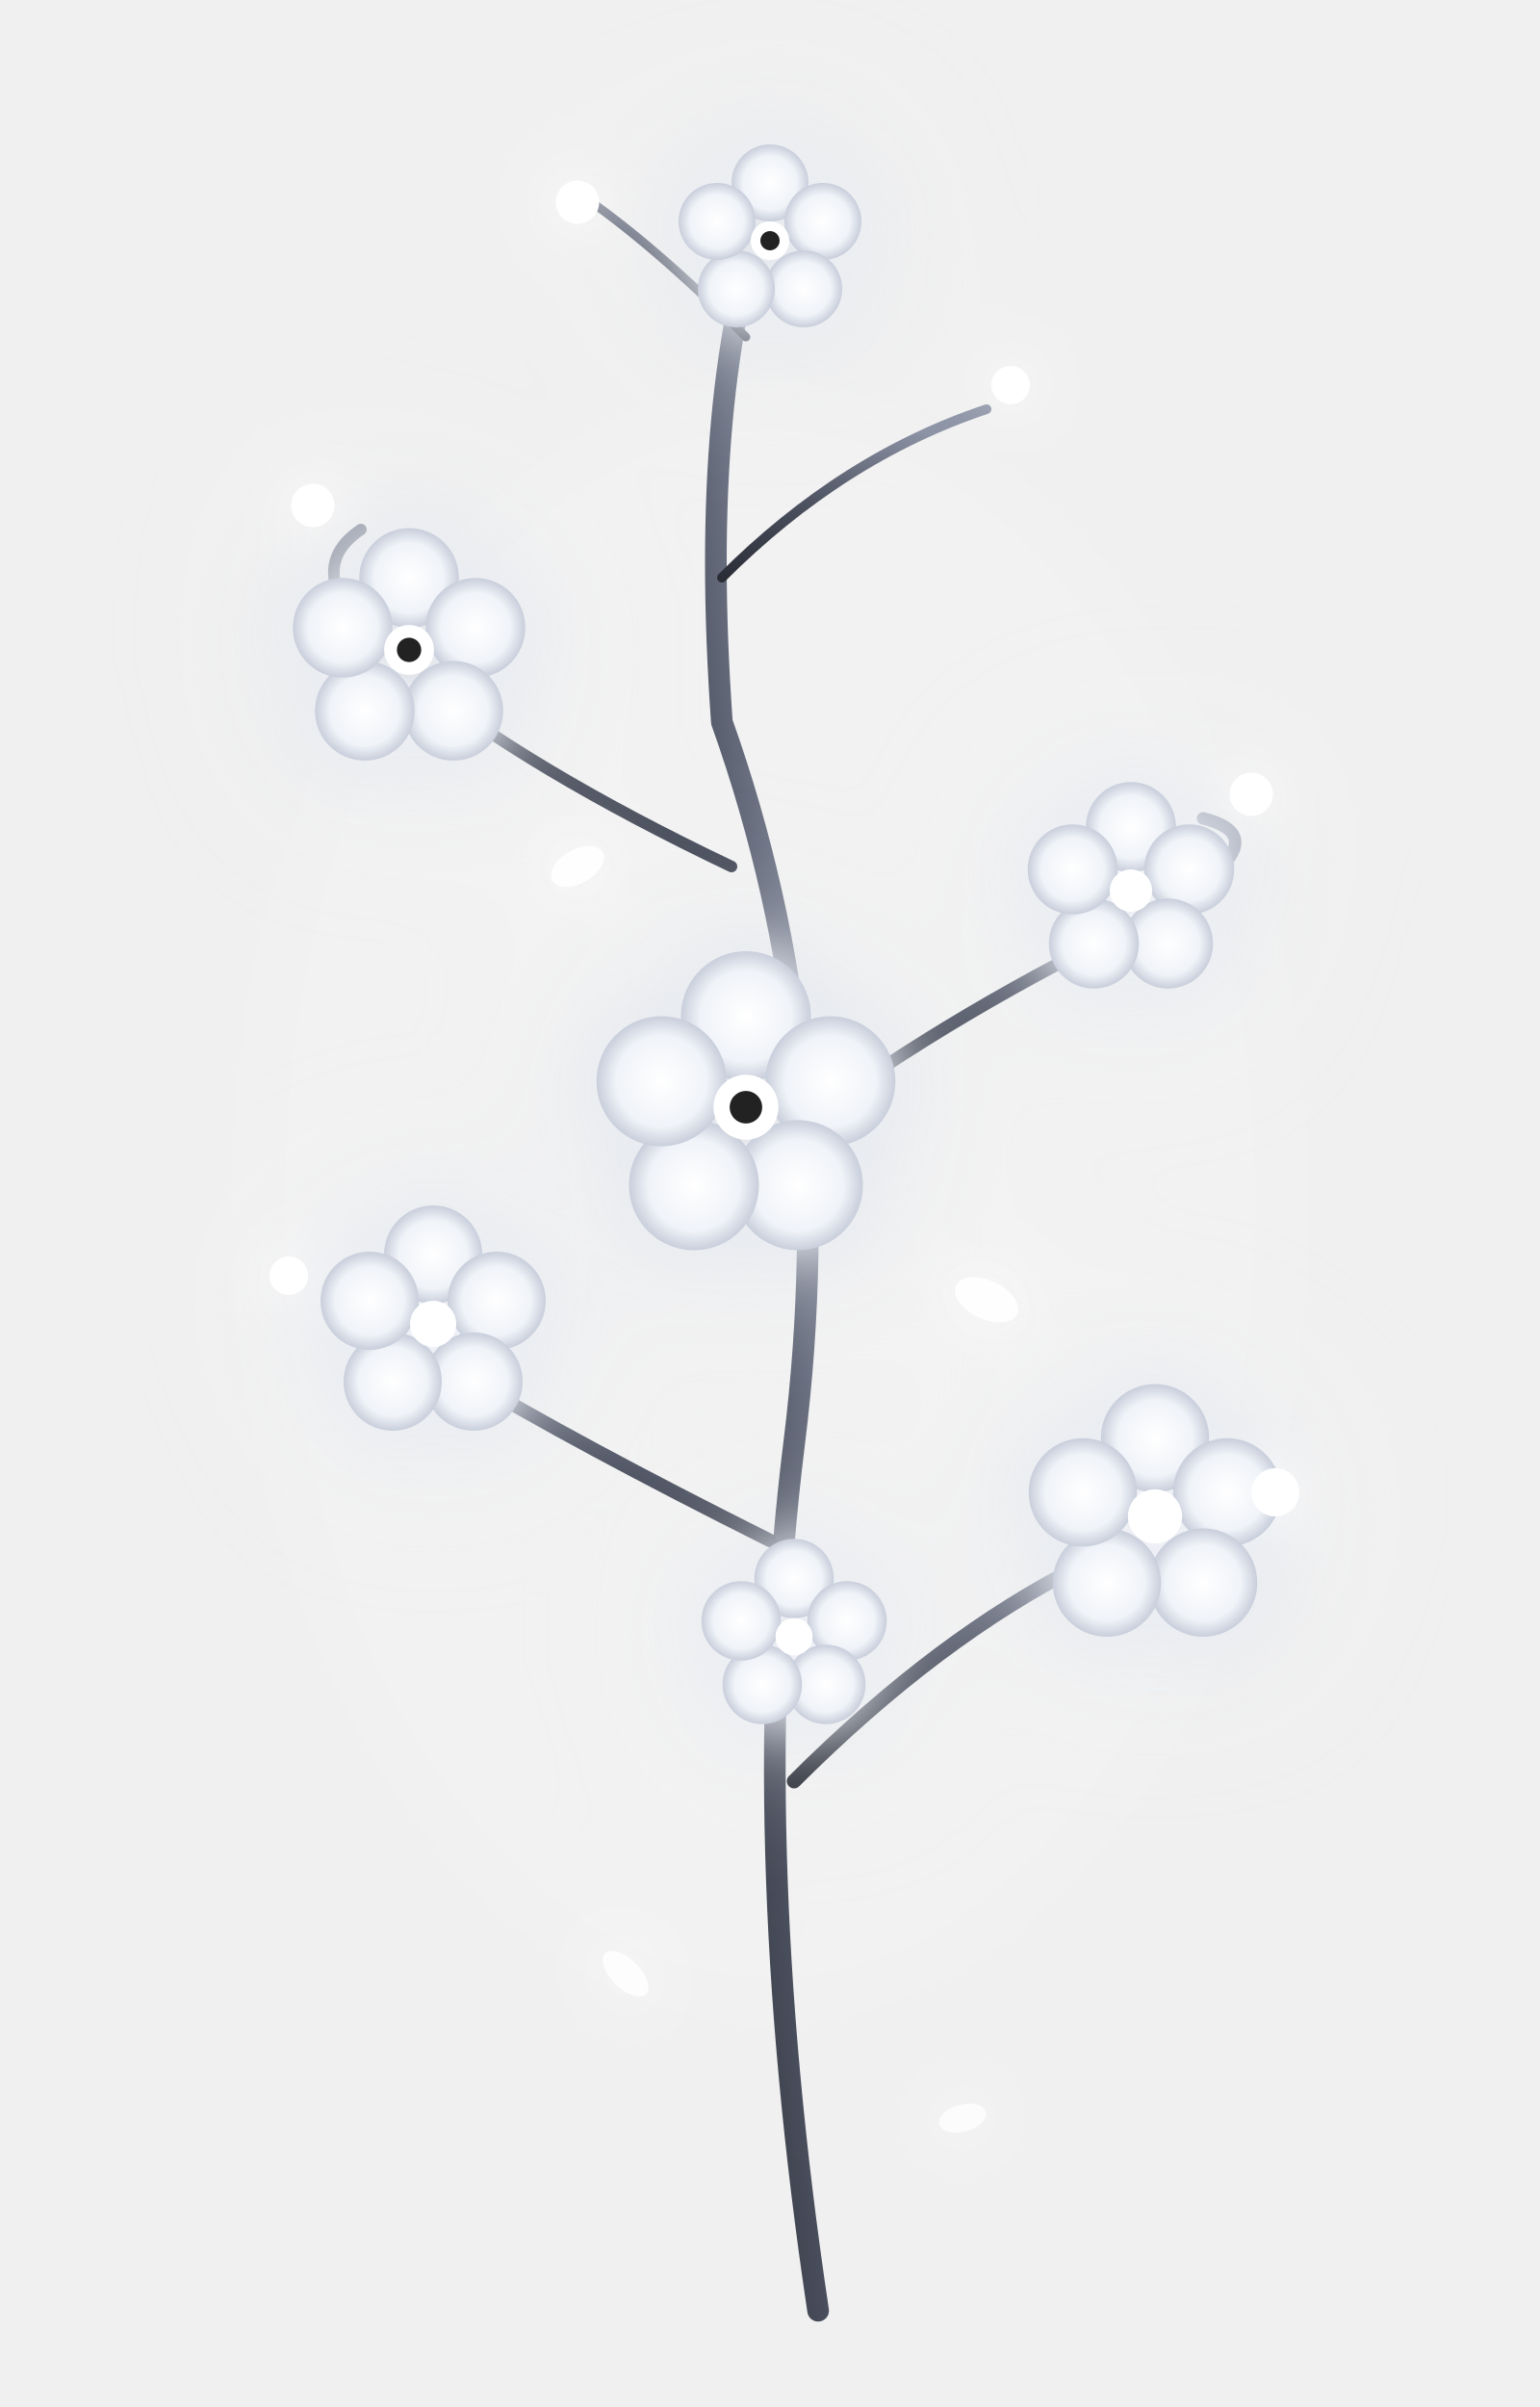
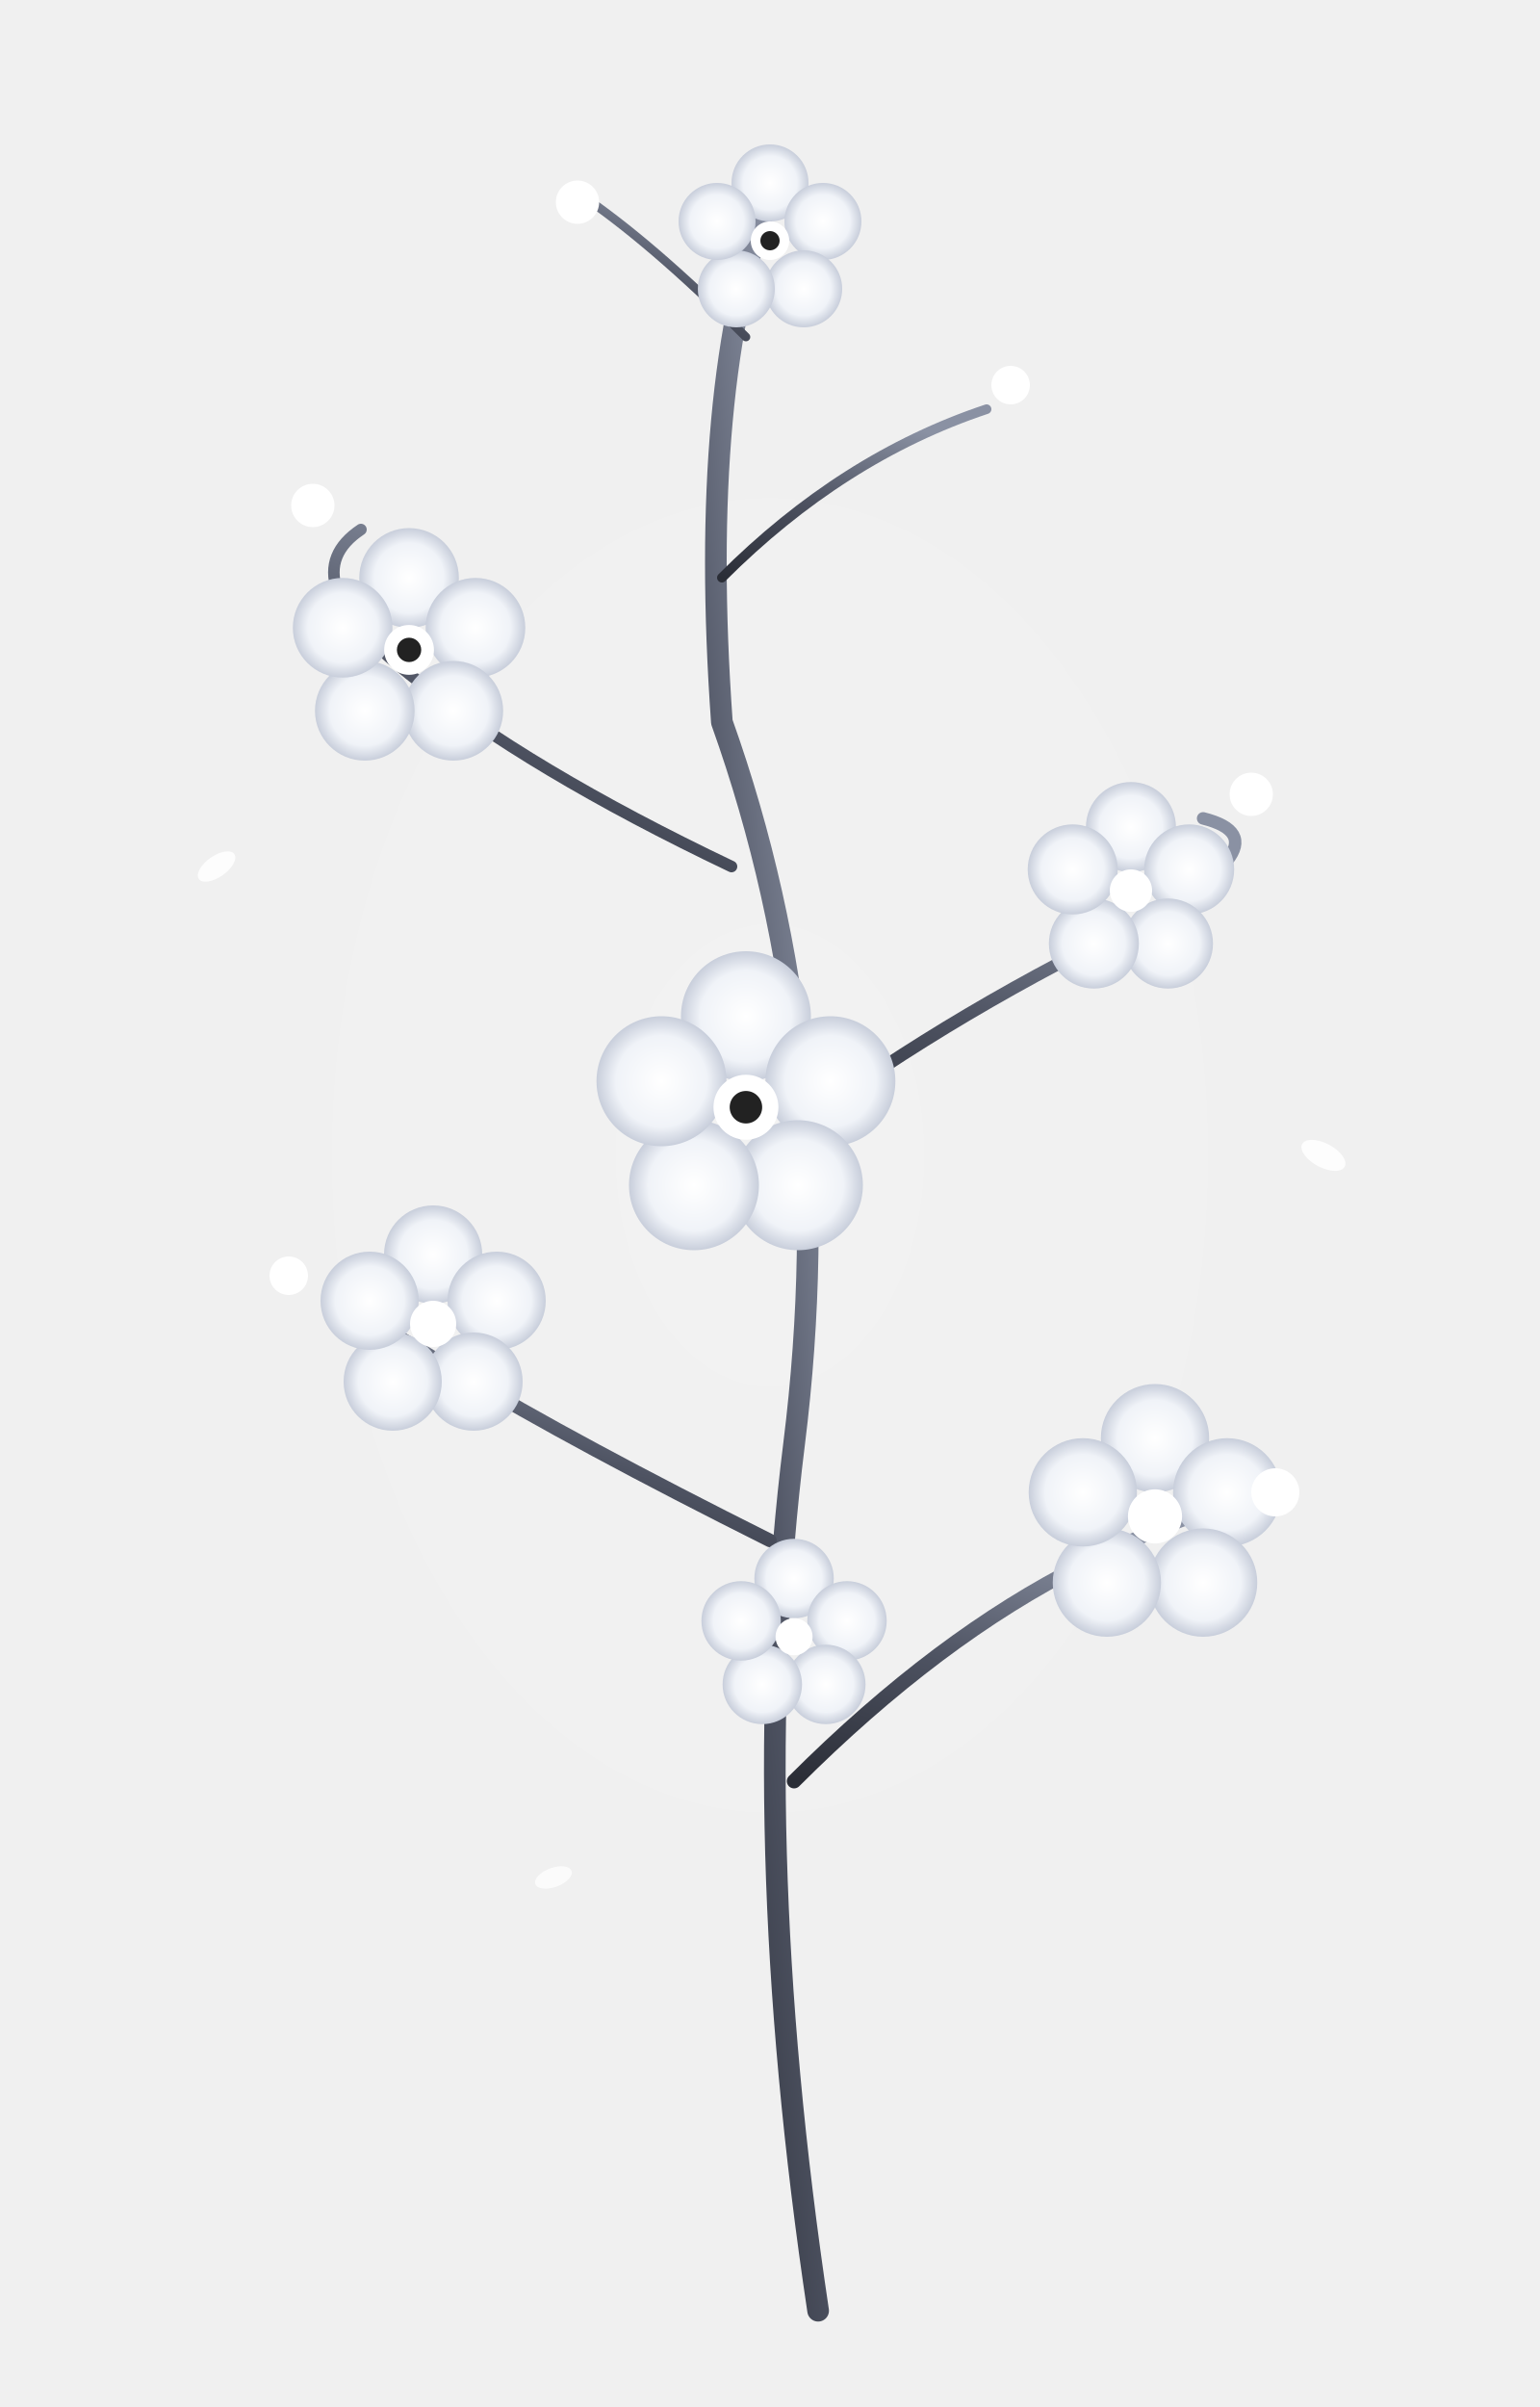
<svg xmlns="http://www.w3.org/2000/svg" viewBox="0 0 320 500" width="100%" height="100%" aria-hidden="true">
  <defs>
-     <filter id="blossomGlow" x="-30%" y="-30%" width="160%" height="160%">
-       <feGaussianBlur stdDeviation="6" result="blur1" />
-       <feGaussianBlur stdDeviation="15" result="blur2" />
-       <feMerge>
-         <feMergeNode in="blur2" />
-         <feMergeNode in="blur1" />
-         <feMergeNode in="SourceGraphic" />
-       </feMerge>
-     </filter>
+     <radialGradient id="blossomAura" cx="50%" cy="50%" r="50%">
+       <stop offset="0%" stop-color="#ffffff" stop-opacity="0.14" />
+       <stop offset="55%" stop-color="#ffffff" stop-opacity="0.04" />
+       <stop offset="100%" stop-color="#ffffff" stop-opacity="0" />
+     </radialGradient>
    <radialGradient id="petalGrad" cx="50%" cy="50%" r="50%">
      <stop offset="0%" stop-color="#ffffff" />
      <stop offset="70%" stop-color="#f0f3f8" />
      <stop offset="100%" stop-color="#c8cedb" />
    </radialGradient>
    <linearGradient id="branchGrad" x1="0%" y1="100%" x2="50%" y2="0%">
      <stop offset="0%" stop-color="#2a2d36" />
      <stop offset="50%" stop-color="#4e5362" />
      <stop offset="100%" stop-color="#8a91a3" />
    </linearGradient>
  </defs>
-   <ellipse cx="160" cy="250" rx="110" ry="170" fill="#ffffff" fill-opacity="0.04" filter="url(#blossomGlow)" />
+   <ellipse cx="160" cy="240" rx="145" ry="215" fill="url(#blossomAura)" />
  <g stroke="url(#branchGrad)" fill="none" stroke-linecap="round" stroke-linejoin="round">
    <path d="M 170 480 Q 155 380, 165 300 T 150 150 Q 145 80, 160 40" stroke-width="4.5" />
    <path d="M 165 370 Q 195 340, 225 325 T 255 315" stroke-width="3" />
    <path d="M 160 320 Q 120 300, 95 285 T 70 270" stroke-width="2.8" />
    <path d="M 158 240 Q 190 215, 230 195 T 250 170" stroke-width="2.6" />
    <path d="M 152 180 Q 110 160, 85 140 T 75 110" stroke-width="2.4" />
    <path d="M 150 120 Q 175 95, 205 85" stroke-width="2" />
    <path d="M 155 70 Q 135 50, 120 40" stroke-width="1.8" />
  </g>
-   <g filter="url(#blossomGlow)">
+   <g>
    <g transform="translate(160, 50)">
      <circle cx="0" cy="-12" r="8" fill="url(#petalGrad)" />
      <circle cx="11" cy="-4" r="8" fill="url(#petalGrad)" />
      <circle cx="7" cy="10" r="8" fill="url(#petalGrad)" />
      <circle cx="-7" cy="10" r="8" fill="url(#petalGrad)" />
      <circle cx="-11" cy="-4" r="8" fill="url(#petalGrad)" />
      <circle cx="0" cy="0" r="4" fill="#ffffff" />
      <circle cx="0" cy="0" r="2" fill="#222" />
    </g>
    <g transform="translate(85, 135) scale(1.15)">
      <circle cx="0" cy="-13" r="9" fill="url(#petalGrad)" />
      <circle cx="12" cy="-4" r="9" fill="url(#petalGrad)" />
      <circle cx="8" cy="11" r="9" fill="url(#petalGrad)" />
      <circle cx="-8" cy="11" r="9" fill="url(#petalGrad)" />
      <circle cx="-12" cy="-4" r="9" fill="url(#petalGrad)" />
      <circle cx="0" cy="0" r="4.5" fill="#ffffff" />
      <circle cx="0" cy="0" r="2.2" fill="#222" />
    </g>
    <g transform="translate(235, 185) scale(1.1)">
      <circle cx="0" cy="-12" r="8.5" fill="url(#petalGrad)" />
      <circle cx="11" cy="-4" r="8.5" fill="url(#petalGrad)" />
      <circle cx="7" cy="10" r="8.5" fill="url(#petalGrad)" />
      <circle cx="-7" cy="10" r="8.5" fill="url(#petalGrad)" />
      <circle cx="-11" cy="-4" r="8.5" fill="url(#petalGrad)" />
      <circle cx="0" cy="0" r="4" fill="#ffffff" />
    </g>
    <g transform="translate(155, 230) scale(1.35)">
      <circle cx="0" cy="-14" r="10" fill="url(#petalGrad)" />
      <circle cx="13" cy="-4" r="10" fill="url(#petalGrad)" />
      <circle cx="8" cy="12" r="10" fill="url(#petalGrad)" />
      <circle cx="-8" cy="12" r="10" fill="url(#petalGrad)" />
      <circle cx="-13" cy="-4" r="10" fill="url(#petalGrad)" />
      <circle cx="0" cy="0" r="5" fill="#ffffff" />
      <circle cx="0" cy="0" r="2.5" fill="#222" />
    </g>
    <g transform="translate(90, 275) scale(1.2)">
      <circle cx="0" cy="-12" r="8.5" fill="url(#petalGrad)" />
      <circle cx="11" cy="-4" r="8.5" fill="url(#petalGrad)" />
      <circle cx="7" cy="10" r="8.5" fill="url(#petalGrad)" />
      <circle cx="-7" cy="10" r="8.5" fill="url(#petalGrad)" />
      <circle cx="-11" cy="-4" r="8.5" fill="url(#petalGrad)" />
      <circle cx="0" cy="0" r="4" fill="#ffffff" />
    </g>
    <g transform="translate(240, 315) scale(1.25)">
      <circle cx="0" cy="-13" r="9" fill="url(#petalGrad)" />
      <circle cx="12" cy="-4" r="9" fill="url(#petalGrad)" />
      <circle cx="8" cy="11" r="9" fill="url(#petalGrad)" />
      <circle cx="-8" cy="11" r="9" fill="url(#petalGrad)" />
      <circle cx="-12" cy="-4" r="9" fill="url(#petalGrad)" />
      <circle cx="0" cy="0" r="4.5" fill="#ffffff" />
    </g>
    <g transform="translate(165, 340) scale(1.1)">
      <circle cx="0" cy="-11" r="7.5" fill="url(#petalGrad)" />
      <circle cx="10" cy="-3" r="7.5" fill="url(#petalGrad)" />
      <circle cx="6" cy="9" r="7.5" fill="url(#petalGrad)" />
      <circle cx="-6" cy="9" r="7.5" fill="url(#petalGrad)" />
      <circle cx="-10" cy="-3" r="7.5" fill="url(#petalGrad)" />
      <circle cx="0" cy="0" r="3.5" fill="#ffffff" />
    </g>
    <circle cx="120" cy="42" r="4.5" fill="#ffffff" />
    <circle cx="210" cy="80" r="4" fill="#ffffff" />
    <circle cx="65" cy="105" r="4.5" fill="#ffffff" />
    <circle cx="260" cy="165" r="4.5" fill="#ffffff" />
    <circle cx="60" cy="265" r="4" fill="#ffffff" />
    <circle cx="265" cy="310" r="5" fill="#ffffff" />
-     <ellipse cx="120" cy="180" rx="6" ry="3.5" transform="rotate(-30 120 180)" fill="#ffffff" opacity="0.9" />
-     <ellipse cx="205" cy="270" rx="7" ry="4" transform="rotate(25 205 270)" fill="#ffffff" opacity="0.9" />
-     <ellipse cx="130" cy="410" rx="6" ry="3" transform="rotate(45 130 410)" fill="#ffffff" opacity="0.85" />
-     <ellipse cx="200" cy="440" rx="5" ry="2.8" transform="rotate(-15 200 440)" fill="#ffffff" opacity="0.8" />
+     <ellipse cx="45" cy="180" rx="4.5" ry="2.2" transform="rotate(-35 45 180)" fill="#ffffff" opacity="0.85" />
+     <ellipse cx="275" cy="240" rx="5" ry="2.5" transform="rotate(28 275 240)" fill="#ffffff" opacity="0.85" />
+     <ellipse cx="115" cy="390" rx="4" ry="2" transform="rotate(-20 115 390)" fill="#ffffff" opacity="0.75" />
  </g>
</svg>
